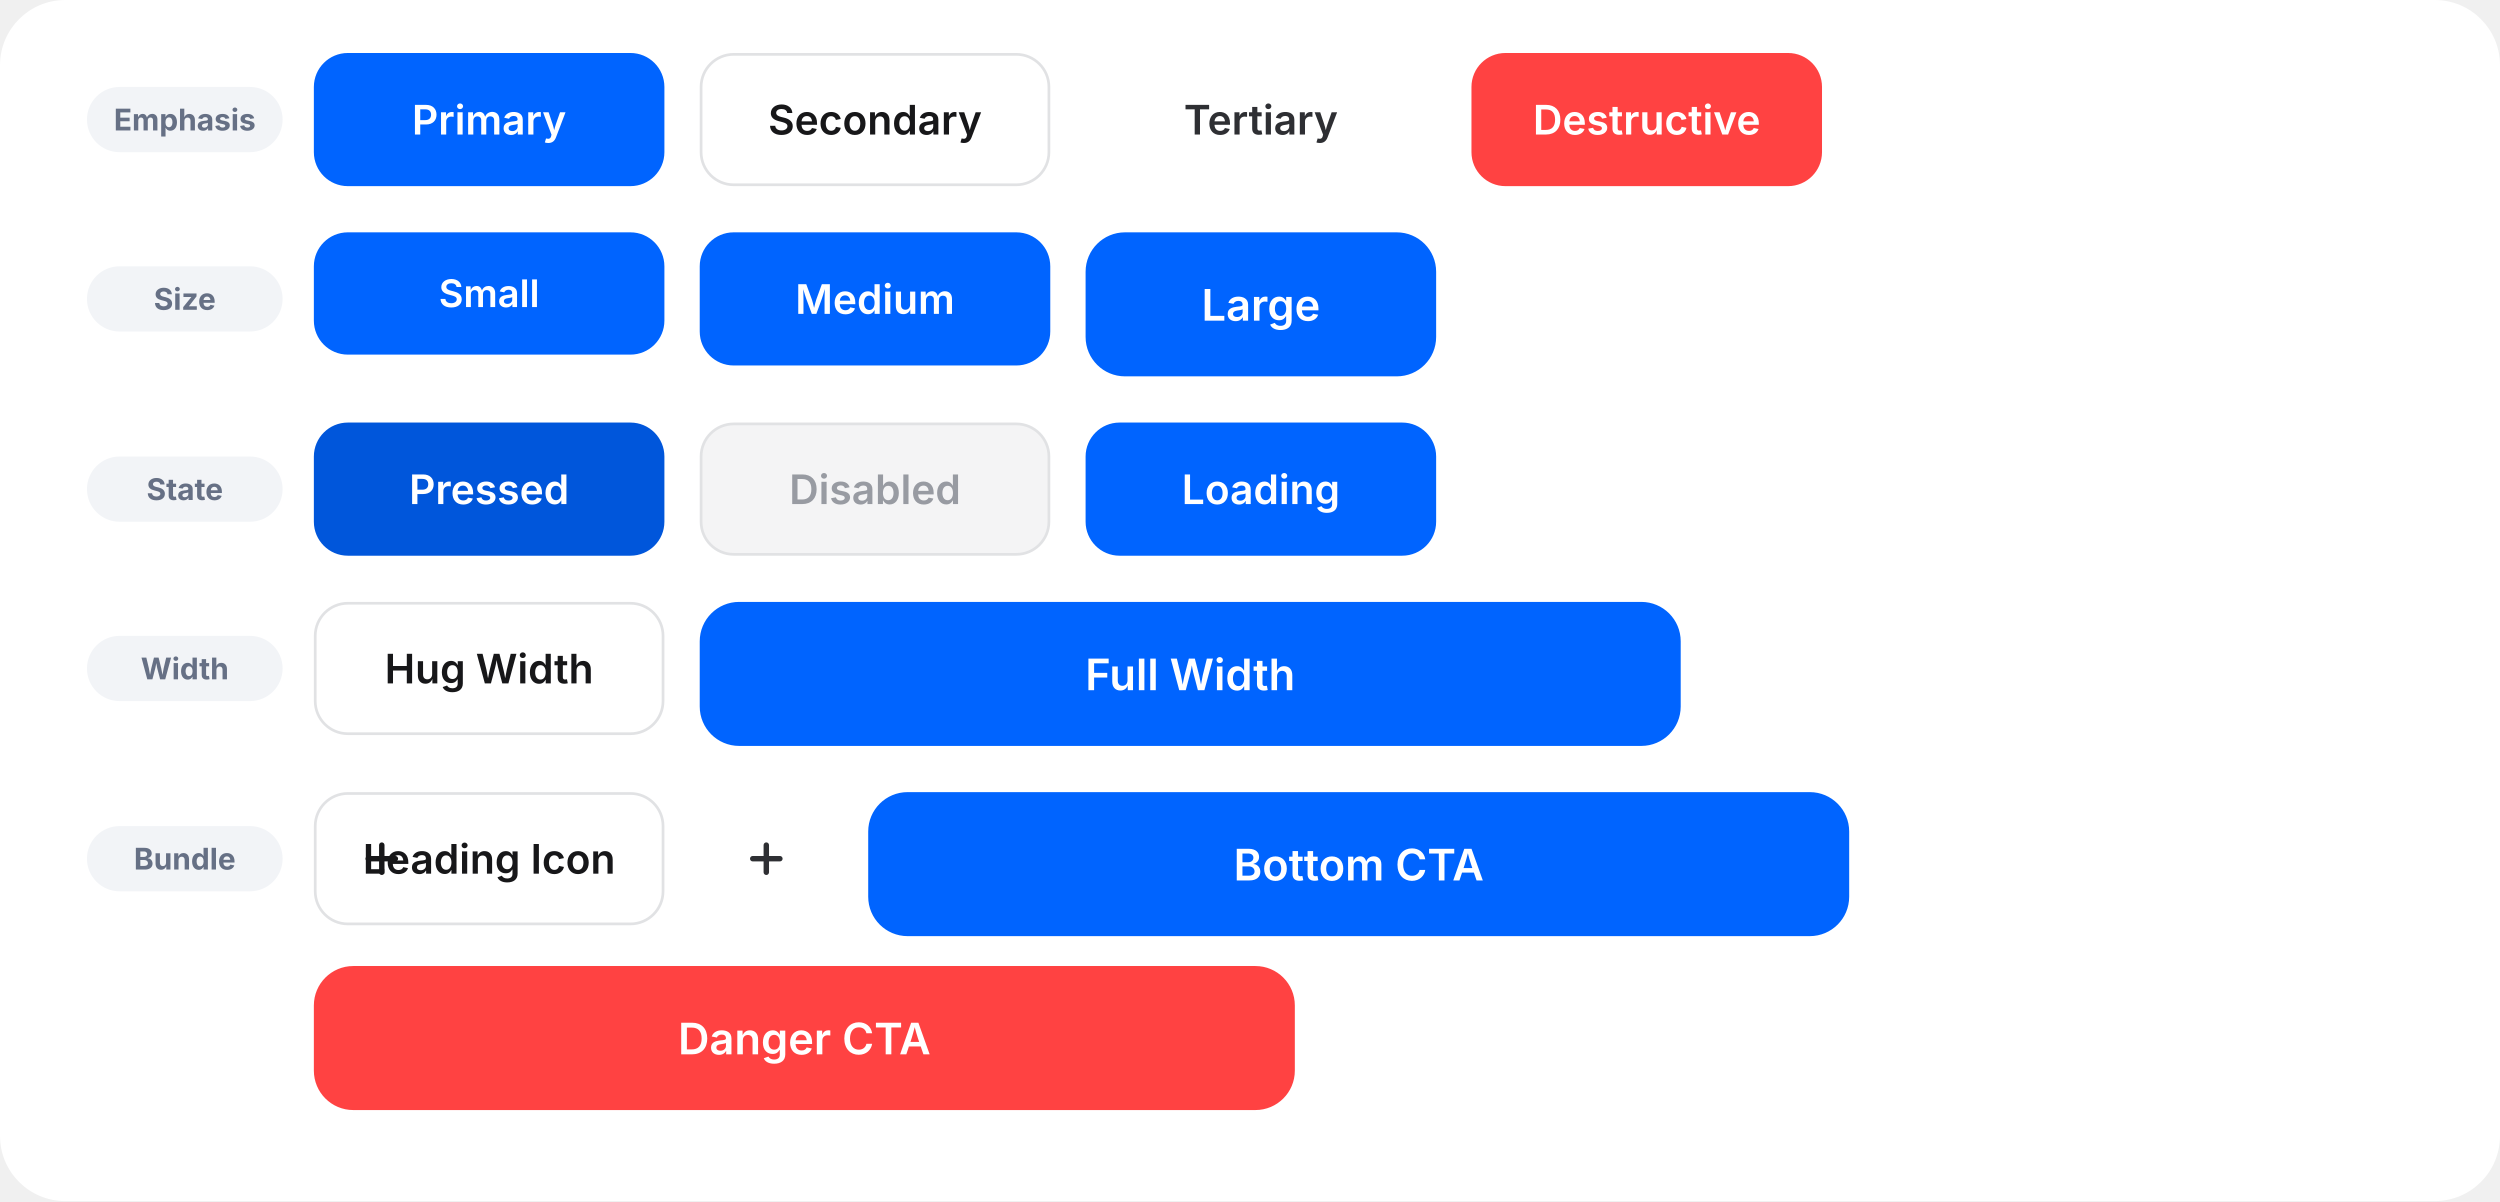
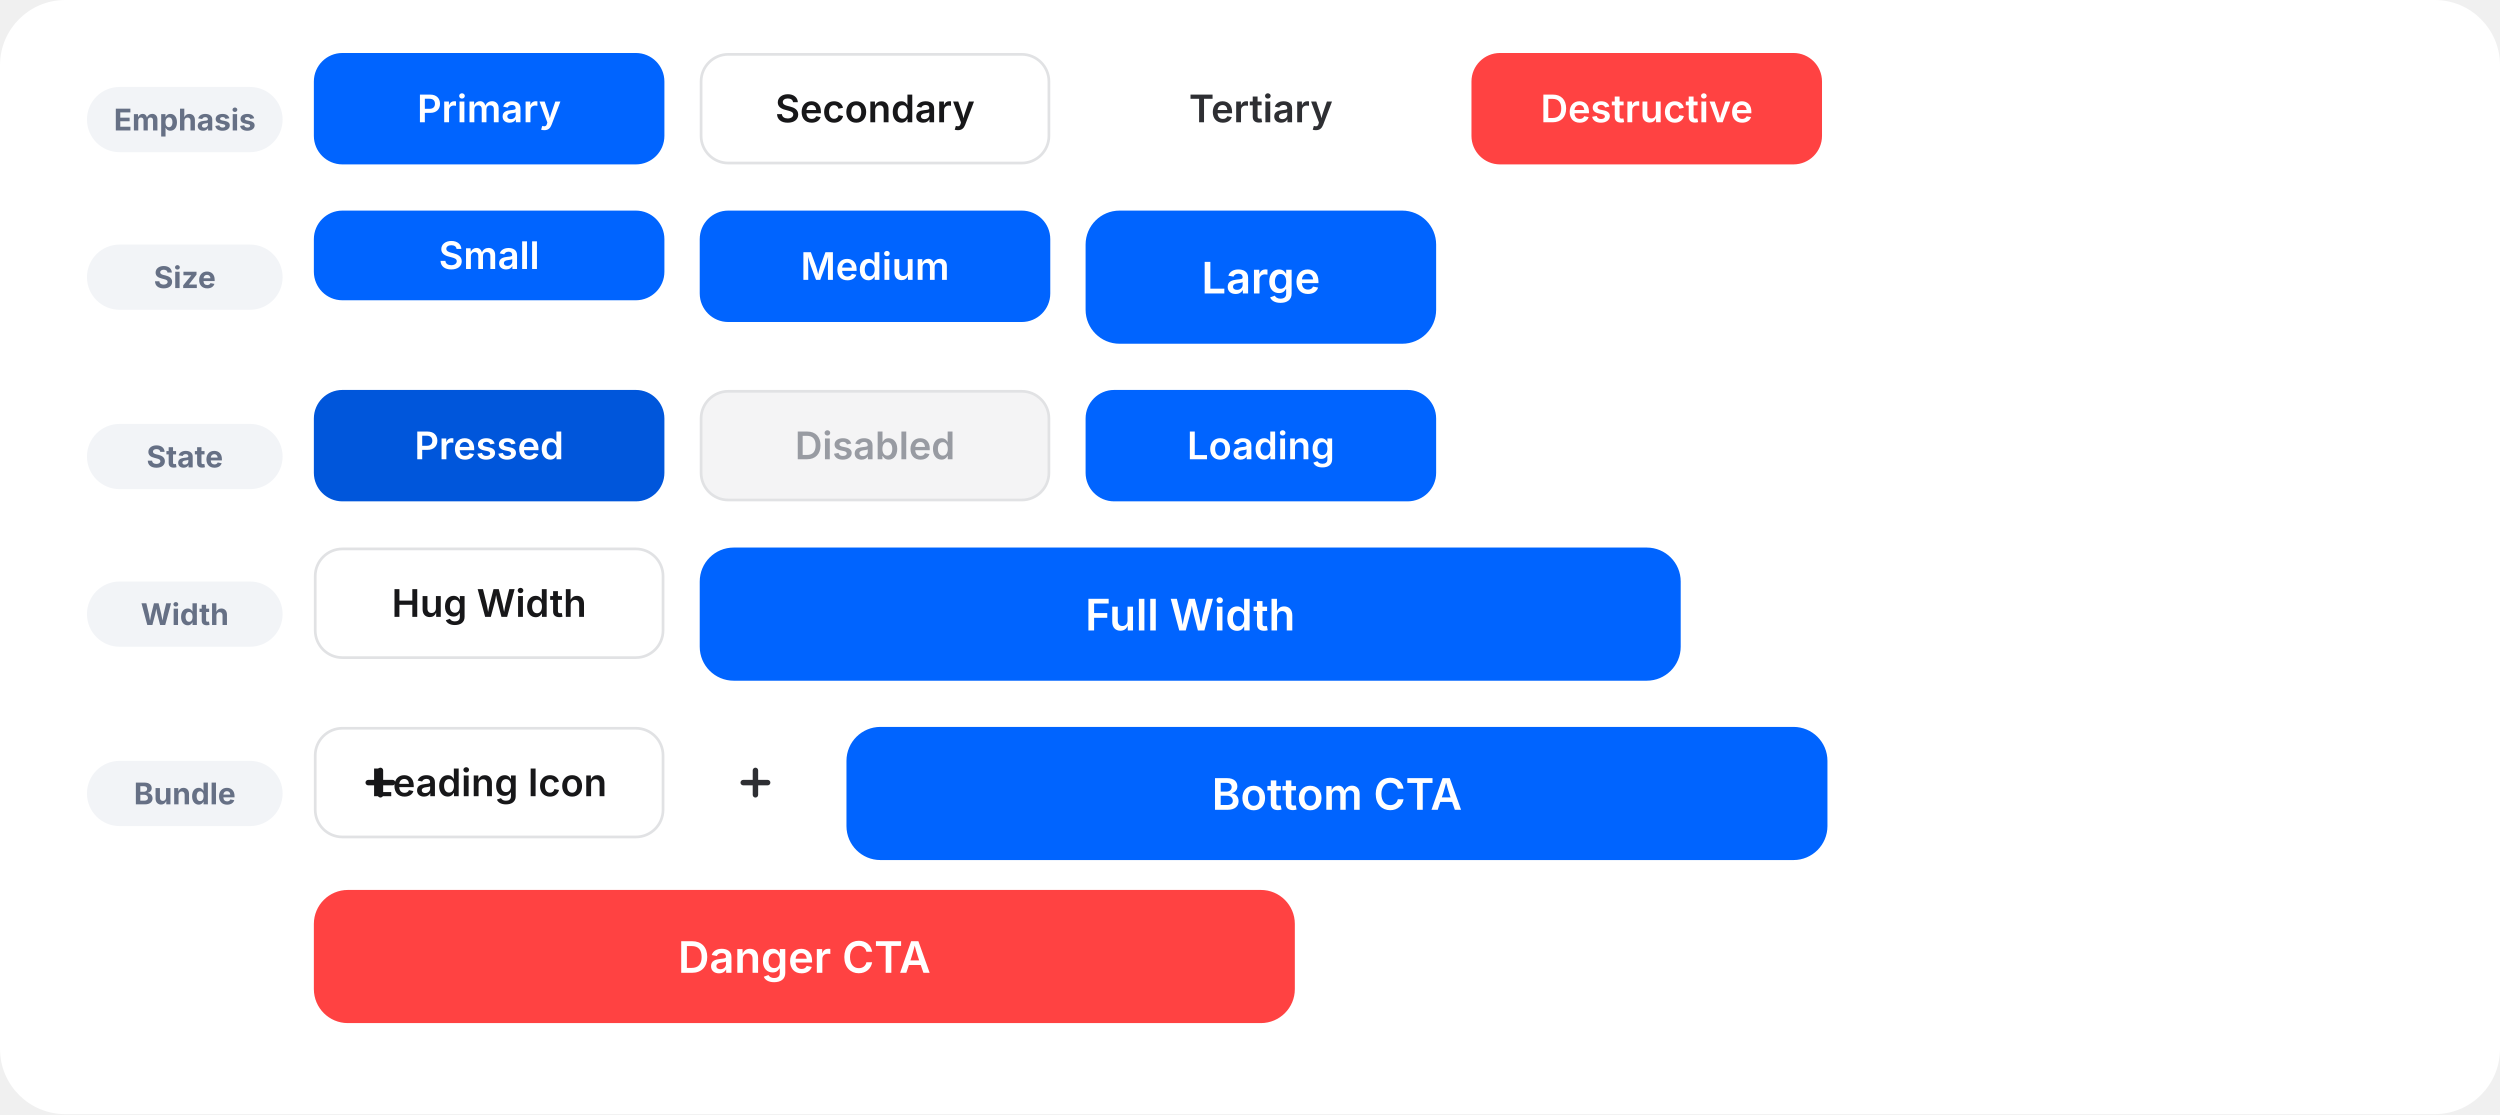
- <svg xmlns="http://www.w3.org/2000/svg" width="920" height="442" viewBox="0 0 920 442" fill="none">
-   <rect width="920" height="442" rx="24" fill="#FFFFFF" />
+ <svg xmlns="http://www.w3.org/2000/svg" width="920" height="410" viewBox="0 0 920 410" fill="none">
+   <rect width="920" height="410" rx="24" fill="#FFFFFF" />
  <g transform="translate(32 32)">
    <rect width="72" height="24" rx="12" fill="#F2F4F7" />
    <text x="36" y="16" text-anchor="middle" font-family="Pretendard, Pretendard Variable, Inter, -apple-system, BlinkMacSystemFont, Segoe UI, sans-serif" font-size="11" font-weight="700" fill="#667085">Emphasis</text>
  </g>
  <g transform="translate(116 20)">
-     <rect width="128" height="48" rx="12" fill="#0064FF" stroke="#0064FF" stroke-width="1" />
-     <text x="64" y="29.5" text-anchor="middle" font-family="Pretendard, Pretendard Variable, Inter, -apple-system, BlinkMacSystemFont, Segoe UI, sans-serif" font-size="15" font-weight="600" fill="#FFFFFF">Primary</text>
+     <rect width="128" height="40" rx="10" fill="#0064FF" stroke="#0064FF" stroke-width="1" />
+     <text x="64" y="25" text-anchor="middle" font-family="Pretendard, Pretendard Variable, Inter, -apple-system, BlinkMacSystemFont, Segoe UI, sans-serif" font-size="14" font-weight="600" fill="#FFFFFF">Primary</text>
  </g>
  <g transform="translate(258 20)">
-     <rect width="128" height="48" rx="12" fill="#FFFFFF" stroke="#E1E2E4" stroke-width="1" />
-     <text x="64" y="29.5" text-anchor="middle" font-family="Pretendard, Pretendard Variable, Inter, -apple-system, BlinkMacSystemFont, Segoe UI, sans-serif" font-size="15" font-weight="600" fill="#171719">Secondary</text>
+     <rect width="128" height="40" rx="10" fill="#FFFFFF" stroke="#E1E2E4" stroke-width="1" />
+     <text x="64" y="25" text-anchor="middle" font-family="Pretendard, Pretendard Variable, Inter, -apple-system, BlinkMacSystemFont, Segoe UI, sans-serif" font-size="14" font-weight="600" fill="#171719">Secondary</text>
  </g>
  <g transform="translate(400 20)">
-     <rect width="128" height="48" rx="12" fill="transparent" stroke="transparent" stroke-width="0" />
-     <text x="64" y="29.5" text-anchor="middle" font-family="Pretendard, Pretendard Variable, Inter, -apple-system, BlinkMacSystemFont, Segoe UI, sans-serif" font-size="15" font-weight="600" fill="#2E2F33">Tertiary</text>
+     <rect width="128" height="40" rx="10" fill="transparent" stroke="transparent" stroke-width="0" />
+     <text x="64" y="25" text-anchor="middle" font-family="Pretendard, Pretendard Variable, Inter, -apple-system, BlinkMacSystemFont, Segoe UI, sans-serif" font-size="14" font-weight="600" fill="#2E2F33">Tertiary</text>
  </g>
  <g transform="translate(542 20)">
-     <rect width="128" height="48" rx="12" fill="#FF4242" stroke="#FF4242" stroke-width="1" />
-     <text x="64" y="29.5" text-anchor="middle" font-family="Pretendard, Pretendard Variable, Inter, -apple-system, BlinkMacSystemFont, Segoe UI, sans-serif" font-size="15" font-weight="600" fill="#FFFFFF">Destructive</text>
+     <rect width="128" height="40" rx="10" fill="#FF4242" stroke="#FF4242" stroke-width="1" />
+     <text x="64" y="25" text-anchor="middle" font-family="Pretendard, Pretendard Variable, Inter, -apple-system, BlinkMacSystemFont, Segoe UI, sans-serif" font-size="14" font-weight="600" fill="#FFFFFF">Destructive</text>
  </g>
-   <g transform="translate(32 98)">
+   <g transform="translate(32 90)">
    <rect width="72" height="24" rx="12" fill="#F2F4F7" />
    <text x="36" y="16" text-anchor="middle" font-family="Pretendard, Pretendard Variable, Inter, -apple-system, BlinkMacSystemFont, Segoe UI, sans-serif" font-size="11" font-weight="700" fill="#667085">Size</text>
  </g>
-   <g transform="translate(116 86)">
-     <rect width="128" height="44" rx="12" fill="#0064FF" stroke="#0064FF" stroke-width="1" />
-     <text x="64" y="27" text-anchor="middle" font-family="Pretendard, Pretendard Variable, Inter, -apple-system, BlinkMacSystemFont, Segoe UI, sans-serif" font-size="14" font-weight="600" fill="#FFFFFF">Small</text>
+   <g transform="translate(116 78)">
+     <rect width="128" height="32" rx="10" fill="#0064FF" stroke="#0064FF" stroke-width="1" />
+     <text x="64" y="21" text-anchor="middle" font-family="Pretendard, Pretendard Variable, Inter, -apple-system, BlinkMacSystemFont, Segoe UI, sans-serif" font-size="14" font-weight="600" fill="#FFFFFF">Small</text>
  </g>
-   <g transform="translate(258 86)">
+   <g transform="translate(258 78)">
+     <rect width="128" height="40" rx="10" fill="#0064FF" stroke="#0064FF" stroke-width="1" />
+     <text x="64" y="25" text-anchor="middle" font-family="Pretendard, Pretendard Variable, Inter, -apple-system, BlinkMacSystemFont, Segoe UI, sans-serif" font-size="14" font-weight="600" fill="#FFFFFF">Medium</text>
+   </g>
+   <g transform="translate(400 78)">
    <rect width="128" height="48" rx="12" fill="#0064FF" stroke="#0064FF" stroke-width="1" />
-     <text x="64" y="29.5" text-anchor="middle" font-family="Pretendard, Pretendard Variable, Inter, -apple-system, BlinkMacSystemFont, Segoe UI, sans-serif" font-size="15" font-weight="600" fill="#FFFFFF">Medium</text>
+     <text x="64" y="30" text-anchor="middle" font-family="Pretendard, Pretendard Variable, Inter, -apple-system, BlinkMacSystemFont, Segoe UI, sans-serif" font-size="16" font-weight="600" fill="#FFFFFF">Large</text>
  </g>
-   <g transform="translate(400 86)">
-     <rect width="128" height="52" rx="14" fill="#0064FF" stroke="#0064FF" stroke-width="1" />
-     <text x="64" y="32" text-anchor="middle" font-family="Pretendard, Pretendard Variable, Inter, -apple-system, BlinkMacSystemFont, Segoe UI, sans-serif" font-size="16" font-weight="600" fill="#FFFFFF">Large</text>
-   </g>
-   <g transform="translate(32 168)">
+   <g transform="translate(32 156)">
    <rect width="72" height="24" rx="12" fill="#F2F4F7" />
    <text x="36" y="16" text-anchor="middle" font-family="Pretendard, Pretendard Variable, Inter, -apple-system, BlinkMacSystemFont, Segoe UI, sans-serif" font-size="11" font-weight="700" fill="#667085">State</text>
  </g>
-   <g transform="translate(116 156)">
-     <rect width="128" height="48" rx="12" fill="#0056DB" stroke="#0056DB" stroke-width="1" />
-     <text x="64" y="29.5" text-anchor="middle" font-family="Pretendard, Pretendard Variable, Inter, -apple-system, BlinkMacSystemFont, Segoe UI, sans-serif" font-size="15" font-weight="600" fill="#FFFFFF">Pressed</text>
+   <g transform="translate(116 144)">
+     <rect width="128" height="40" rx="10" fill="#0056DB" stroke="#0056DB" stroke-width="1" />
+     <text x="64" y="25" text-anchor="middle" font-family="Pretendard, Pretendard Variable, Inter, -apple-system, BlinkMacSystemFont, Segoe UI, sans-serif" font-size="14" font-weight="600" fill="#FFFFFF">Pressed</text>
  </g>
-   <g transform="translate(258 156)">
-     <rect width="128" height="48" rx="12" fill="#F4F4F5" stroke="#E1E2E4" stroke-width="1" />
-     <text x="64" y="29.5" text-anchor="middle" font-family="Pretendard, Pretendard Variable, Inter, -apple-system, BlinkMacSystemFont, Segoe UI, sans-serif" font-size="15" font-weight="600" fill="#989BA2">Disabled</text>
+   <g transform="translate(258 144)">
+     <rect width="128" height="40" rx="10" fill="#F4F4F5" stroke="#E1E2E4" stroke-width="1" />
+     <text x="64" y="25" text-anchor="middle" font-family="Pretendard, Pretendard Variable, Inter, -apple-system, BlinkMacSystemFont, Segoe UI, sans-serif" font-size="14" font-weight="600" fill="#989BA2">Disabled</text>
  </g>
-   <g transform="translate(400 156)">
-     <rect width="128" height="48" rx="12" fill="#0064FF" stroke="#0064FF" stroke-width="1" />
-     <text x="64" y="29.5" text-anchor="middle" font-family="Pretendard, Pretendard Variable, Inter, -apple-system, BlinkMacSystemFont, Segoe UI, sans-serif" font-size="15" font-weight="600" fill="#FFFFFF">Loading</text>
+   <g transform="translate(400 144)">
+     <rect width="128" height="40" rx="10" fill="#0064FF" stroke="#0064FF" stroke-width="1" />
+     <text x="64" y="25" text-anchor="middle" font-family="Pretendard, Pretendard Variable, Inter, -apple-system, BlinkMacSystemFont, Segoe UI, sans-serif" font-size="14" font-weight="600" fill="#FFFFFF">Loading</text>
  </g>
-   <g transform="translate(32 234)">
+   <g transform="translate(32 214)">
    <rect width="72" height="24" rx="12" fill="#F2F4F7" />
    <text x="36" y="16" text-anchor="middle" font-family="Pretendard, Pretendard Variable, Inter, -apple-system, BlinkMacSystemFont, Segoe UI, sans-serif" font-size="11" font-weight="700" fill="#667085">Width</text>
  </g>
-   <g transform="translate(116 222)">
-     <rect width="128" height="48" rx="12" fill="#FFFFFF" stroke="#E1E2E4" stroke-width="1" />
-     <text x="64" y="29.5" text-anchor="middle" font-family="Pretendard, Pretendard Variable, Inter, -apple-system, BlinkMacSystemFont, Segoe UI, sans-serif" font-size="15" font-weight="600" fill="#171719">Hug Width</text>
+   <g transform="translate(116 202)">
+     <rect width="128" height="40" rx="10" fill="#FFFFFF" stroke="#E1E2E4" stroke-width="1" />
+     <text x="64" y="25" text-anchor="middle" font-family="Pretendard, Pretendard Variable, Inter, -apple-system, BlinkMacSystemFont, Segoe UI, sans-serif" font-size="14" font-weight="600" fill="#171719">Hug Width</text>
  </g>
-   <g transform="translate(258 222)">
-     <rect width="360" height="52" rx="14" fill="#0064FF" stroke="#0064FF" stroke-width="1" />
-     <text x="180" y="32" text-anchor="middle" font-family="Pretendard, Pretendard Variable, Inter, -apple-system, BlinkMacSystemFont, Segoe UI, sans-serif" font-size="16" font-weight="600" fill="#FFFFFF">Full Width</text>
+   <g transform="translate(258 202)">
+     <rect width="360" height="48" rx="12" fill="#0064FF" stroke="#0064FF" stroke-width="1" />
+     <text x="180" y="30" text-anchor="middle" font-family="Pretendard, Pretendard Variable, Inter, -apple-system, BlinkMacSystemFont, Segoe UI, sans-serif" font-size="16" font-weight="600" fill="#FFFFFF">Full Width</text>
  </g>
-   <g transform="translate(32 304)">
+   <g transform="translate(32 280)">
    <rect width="72" height="24" rx="12" fill="#F2F4F7" />
    <text x="36" y="16" text-anchor="middle" font-family="Pretendard, Pretendard Variable, Inter, -apple-system, BlinkMacSystemFont, Segoe UI, sans-serif" font-size="11" font-weight="700" fill="#667085">Bundle</text>
  </g>
-   <g transform="translate(116 292)">
-     <rect width="128" height="48" rx="12" fill="#FFFFFF" stroke="#E1E2E4" stroke-width="1" />
-     <text x="64" y="29.5" text-anchor="middle" font-family="Pretendard, Pretendard Variable, Inter, -apple-system, BlinkMacSystemFont, Segoe UI, sans-serif" font-size="15" font-weight="600" fill="#171719">Leading Icon</text>
+   <g transform="translate(116 268)">
+     <rect width="128" height="40" rx="10" fill="#FFFFFF" stroke="#E1E2E4" stroke-width="1" />
+     <text x="64" y="25" text-anchor="middle" font-family="Pretendard, Pretendard Variable, Inter, -apple-system, BlinkMacSystemFont, Segoe UI, sans-serif" font-size="14" font-weight="600" fill="#171719">Leading Icon</text>
  </g>
-   <g transform="translate(132 307.5)">
-     <rect x="2.5" y="7.5" width="12" height="2" rx="1" fill="#171719" />
-     <rect x="7.5" y="2.5" width="2" height="12" rx="1" fill="#171719" />
+   <g transform="translate(132 280)">
+     <rect x="2.5" y="7" width="11" height="2" rx="1" fill="#171719" />
+     <rect x="7" y="2.5" width="2" height="11" rx="1" fill="#171719" />
  </g>
-   <g transform="translate(258 292)">
-     <rect width="48" height="48" rx="12" fill="transparent" stroke="transparent" stroke-width="0" />
-     <text x="24" y="29.5" text-anchor="middle" font-family="Pretendard, Pretendard Variable, Inter, -apple-system, BlinkMacSystemFont, Segoe UI, sans-serif" font-size="15" font-weight="600" fill="#2E2F33" />
+   <g transform="translate(258 268)">
+     <rect width="40" height="40" rx="10" fill="transparent" stroke="transparent" stroke-width="0" />
+     <text x="20" y="25" text-anchor="middle" font-family="Pretendard, Pretendard Variable, Inter, -apple-system, BlinkMacSystemFont, Segoe UI, sans-serif" font-size="14" font-weight="600" fill="#2E2F33" />
  </g>
-   <g transform="translate(273.5 307.5)">
-     <rect x="2.5" y="7.5" width="12" height="2" rx="1" fill="#2E2F33" />
-     <rect x="7.5" y="2.5" width="2" height="12" rx="1" fill="#2E2F33" />
+   <g transform="translate(270 280)">
+     <rect x="2.5" y="7" width="11" height="2" rx="1" fill="#2E2F33" />
+     <rect x="7" y="2.5" width="2" height="11" rx="1" fill="#2E2F33" />
  </g>
-   <g transform="translate(320 292)">
-     <rect width="360" height="52" rx="14" fill="#0064FF" stroke="#0064FF" stroke-width="1" />
-     <text x="180" y="32" text-anchor="middle" font-family="Pretendard, Pretendard Variable, Inter, -apple-system, BlinkMacSystemFont, Segoe UI, sans-serif" font-size="16" font-weight="600" fill="#FFFFFF">Bottom CTA</text>
+   <g transform="translate(312 268)">
+     <rect width="360" height="48" rx="12" fill="#0064FF" stroke="#0064FF" stroke-width="1" />
+     <text x="180" y="30" text-anchor="middle" font-family="Pretendard, Pretendard Variable, Inter, -apple-system, BlinkMacSystemFont, Segoe UI, sans-serif" font-size="16" font-weight="600" fill="#FFFFFF">Bottom CTA</text>
  </g>
-   <g transform="translate(116 356)">
-     <rect width="360" height="52" rx="14" fill="#FF4242" stroke="#FF4242" stroke-width="1" />
-     <text x="180" y="32" text-anchor="middle" font-family="Pretendard, Pretendard Variable, Inter, -apple-system, BlinkMacSystemFont, Segoe UI, sans-serif" font-size="16" font-weight="600" fill="#FFFFFF">Danger CTA</text>
+   <g transform="translate(116 328)">
+     <rect width="360" height="48" rx="12" fill="#FF4242" stroke="#FF4242" stroke-width="1" />
+     <text x="180" y="30" text-anchor="middle" font-family="Pretendard, Pretendard Variable, Inter, -apple-system, BlinkMacSystemFont, Segoe UI, sans-serif" font-size="16" font-weight="600" fill="#FFFFFF">Danger CTA</text>
  </g>
</svg>
